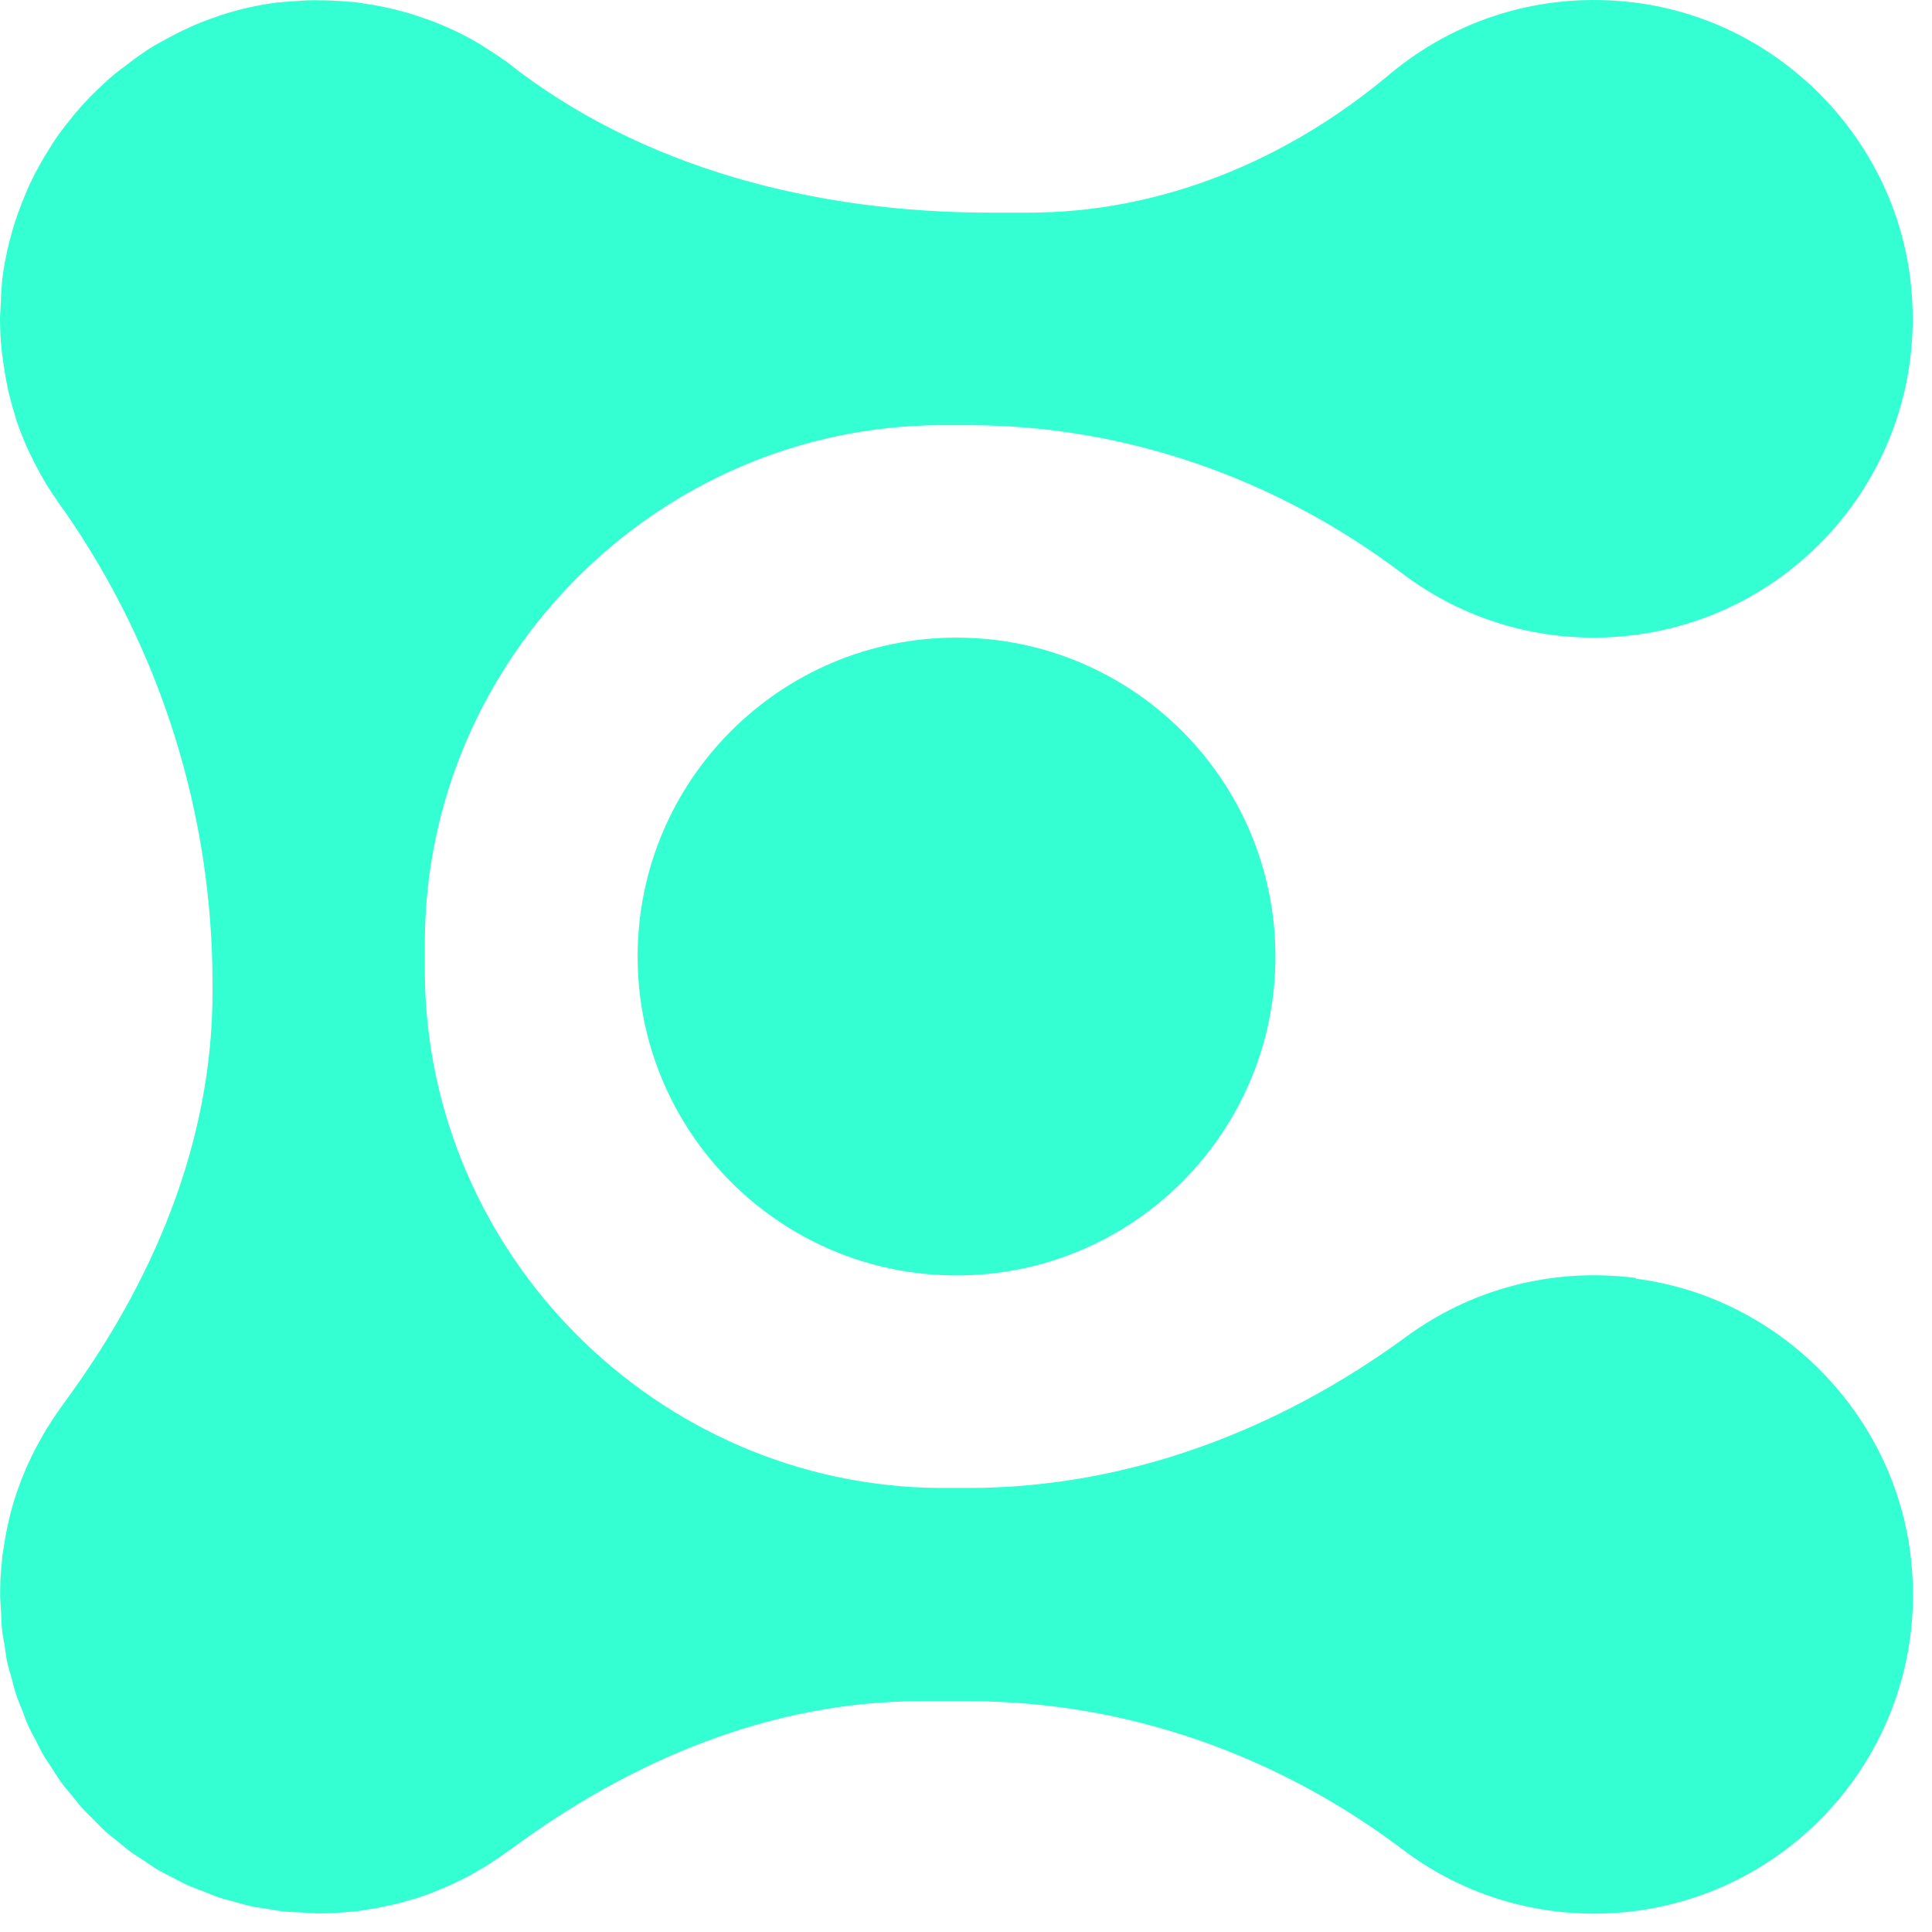
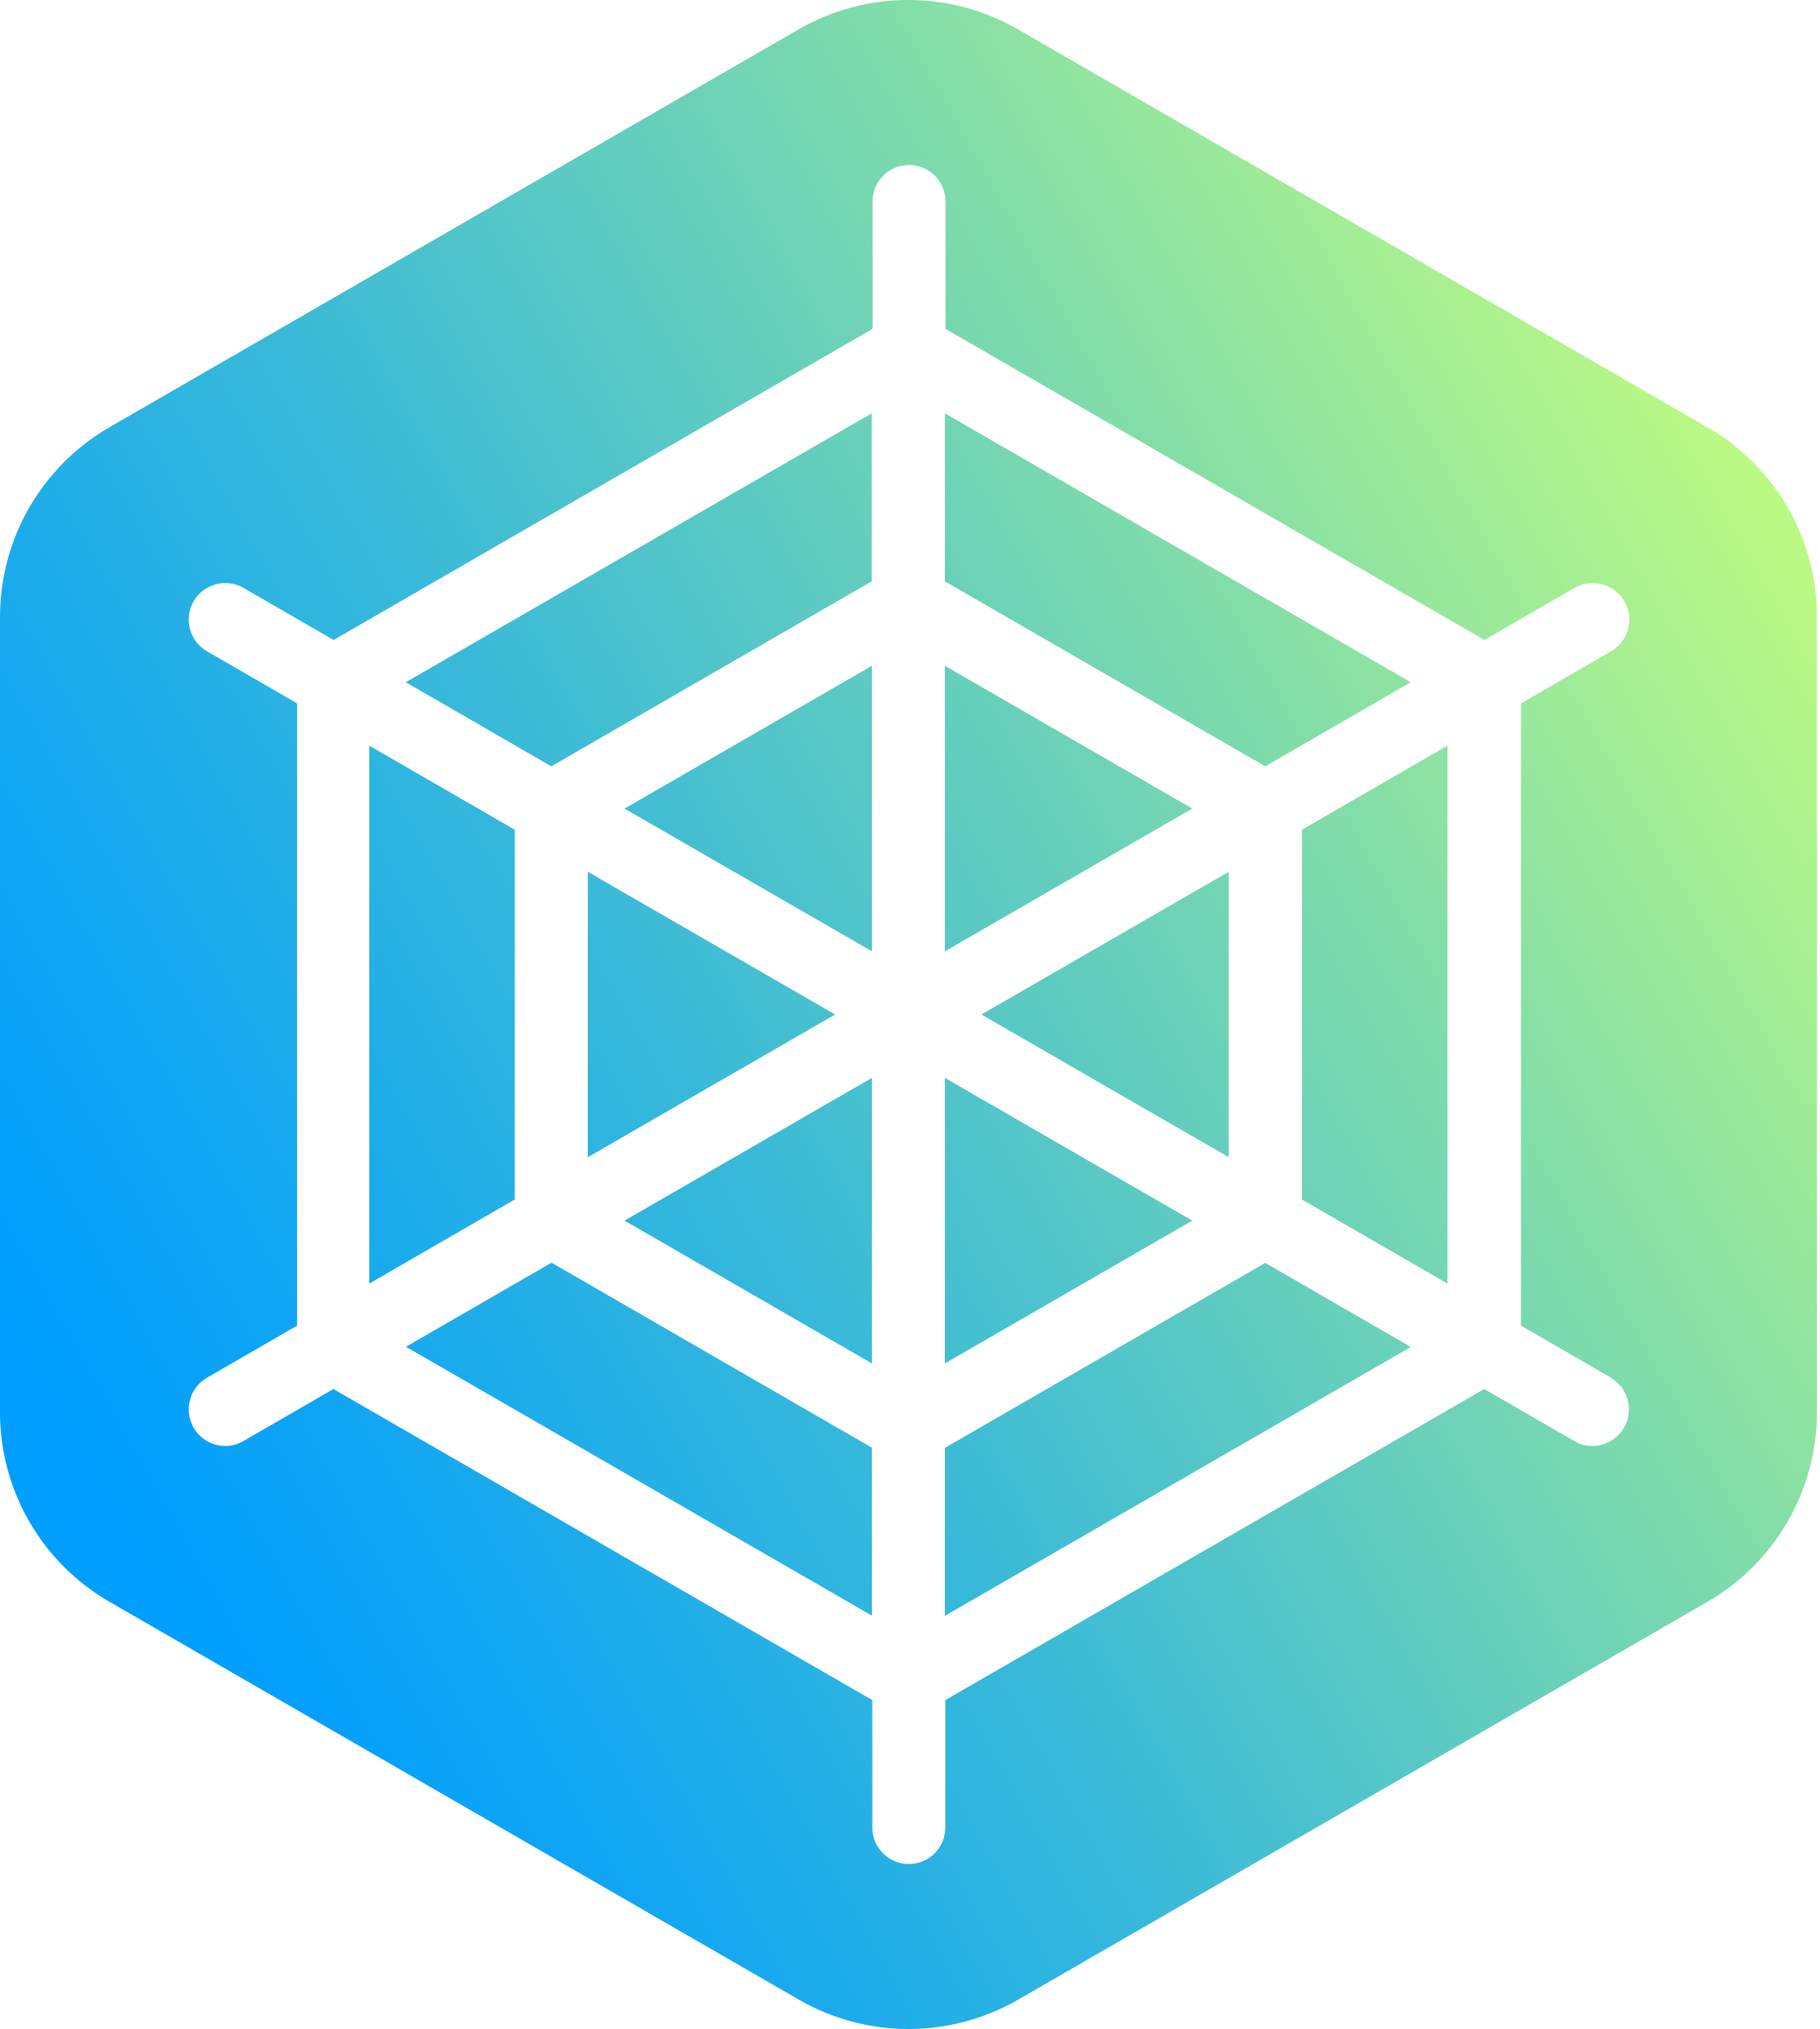
- <svg xmlns="http://www.w3.org/2000/svg" width="30" height="30" viewBox="0 0 30 30" fill="none">
-   <path d="M25.403 19.844C24.066 19.673 22.815 20.038 21.838 20.755C19.849 22.213 17.503 23.105 15.035 23.105H14.663C14.638 23.105 14.613 23.105 14.587 23.105C10.218 23.072 6.629 19.486 6.597 15.114C6.597 15.089 6.597 15.063 6.597 15.038V14.666C6.597 14.641 6.597 14.615 6.597 14.59C6.629 10.216 10.222 6.627 14.594 6.602C14.617 6.602 14.638 6.602 14.661 6.602H15.035C17.476 6.602 19.828 7.434 21.776 8.906C22.603 9.532 23.633 9.901 24.749 9.901C27.67 9.901 30.002 7.371 29.669 4.384C29.422 2.149 27.631 0.326 25.399 0.042C23.938 -0.145 22.587 0.308 21.575 1.156C19.989 2.487 18.037 3.302 15.969 3.302H15.38C12.692 3.302 9.966 2.625 7.861 0.955C7.852 0.945 7.84 0.941 7.829 0.934C7.736 0.867 7.641 0.807 7.547 0.747C7.521 0.73 7.496 0.712 7.47 0.696C7.216 0.543 6.948 0.416 6.669 0.312C6.648 0.303 6.625 0.298 6.602 0.289C6.484 0.247 6.364 0.208 6.243 0.176C6.211 0.167 6.176 0.16 6.144 0.15C6.033 0.123 5.922 0.1 5.811 0.079C5.765 0.072 5.719 0.065 5.673 0.058C5.62 0.051 5.566 0.04 5.513 0.033C5.476 0.028 5.442 0.03 5.405 0.026C5.303 0.016 5.199 0.012 5.095 0.007C5.023 0.007 4.954 0.003 4.882 0.003C4.778 0.003 4.672 0.012 4.566 0.019C4.499 0.023 4.432 0.026 4.367 0.035C4.344 0.037 4.319 0.037 4.296 0.04C3.99 0.079 3.695 0.148 3.408 0.243C3.387 0.25 3.364 0.259 3.344 0.266C3.216 0.31 3.089 0.358 2.967 0.414C2.925 0.432 2.886 0.451 2.847 0.469C2.745 0.518 2.646 0.569 2.549 0.624C2.502 0.65 2.456 0.675 2.41 0.7C2.308 0.76 2.211 0.827 2.117 0.894L1.832 1.109C1.786 1.146 1.74 1.183 1.694 1.223C1.629 1.28 1.567 1.34 1.504 1.401C1.46 1.444 1.414 1.488 1.37 1.535C1.308 1.599 1.25 1.664 1.192 1.731C1.151 1.779 1.111 1.83 1.072 1.879C1.019 1.946 0.966 2.013 0.915 2.082C0.862 2.156 0.813 2.232 0.765 2.311C0.714 2.392 0.665 2.473 0.619 2.556C0.564 2.653 0.513 2.752 0.464 2.856C0.441 2.902 0.423 2.951 0.402 2.999C0.358 3.103 0.317 3.207 0.277 3.316C0.263 3.36 0.247 3.402 0.233 3.445C0.192 3.573 0.157 3.7 0.127 3.831C0.12 3.857 0.113 3.882 0.109 3.91C0.074 4.067 0.046 4.224 0.03 4.386C0.03 4.393 0.03 4.397 0.03 4.404C0.018 4.508 0.016 4.615 0.012 4.719C0.009 4.795 0 4.871 0 4.945C0 4.945 0 4.95 0 4.952C0 5.114 0.009 5.275 0.025 5.433C0.03 5.481 0.037 5.53 0.044 5.576C0.058 5.689 0.076 5.802 0.097 5.913C0.109 5.966 0.118 6.02 0.129 6.073C0.157 6.188 0.187 6.301 0.222 6.412C0.233 6.452 0.245 6.493 0.256 6.532C0.305 6.673 0.358 6.81 0.418 6.946C0.444 7.002 0.471 7.057 0.499 7.112C0.538 7.193 0.578 7.272 0.622 7.35C0.656 7.415 0.693 7.478 0.732 7.54C0.772 7.605 0.813 7.665 0.855 7.727C0.899 7.794 0.943 7.859 0.991 7.923L0.996 7.928C2.496 10.084 3.3 12.646 3.3 15.274V15.405C3.3 17.737 2.378 19.911 0.994 21.785C0.98 21.804 0.966 21.824 0.952 21.845C0.913 21.898 0.876 21.954 0.839 22.009C0.802 22.065 0.767 22.118 0.732 22.173C0.696 22.233 0.661 22.291 0.628 22.354C0.598 22.407 0.568 22.46 0.541 22.515C0.506 22.582 0.474 22.649 0.441 22.719C0.418 22.767 0.397 22.818 0.377 22.869C0.344 22.945 0.314 23.021 0.287 23.1C0.27 23.146 0.254 23.19 0.24 23.236C0.213 23.319 0.187 23.403 0.166 23.488C0.155 23.532 0.143 23.578 0.134 23.624C0.113 23.71 0.095 23.795 0.081 23.881C0.072 23.934 0.065 23.989 0.055 24.043C0.049 24.093 0.037 24.142 0.032 24.193C0.03 24.216 0.032 24.237 0.028 24.26C0.012 24.41 0.002 24.562 0.002 24.715C0.002 24.727 0.002 24.741 0.002 24.752C0.002 24.754 0.002 24.757 0.002 24.759C0.002 24.849 0.012 24.939 0.016 25.029C0.021 25.117 0.021 25.207 0.03 25.293C0.039 25.383 0.058 25.468 0.072 25.556C0.085 25.642 0.095 25.732 0.113 25.815C0.132 25.9 0.159 25.984 0.183 26.069C0.206 26.152 0.224 26.238 0.252 26.319C0.28 26.402 0.314 26.48 0.347 26.561C0.377 26.64 0.404 26.723 0.439 26.799C0.474 26.875 0.515 26.949 0.555 27.023C0.594 27.1 0.631 27.18 0.675 27.254C0.716 27.326 0.767 27.393 0.811 27.465C0.857 27.536 0.903 27.61 0.954 27.682C1.005 27.751 1.061 27.814 1.114 27.878C1.167 27.943 1.218 28.012 1.275 28.075C1.331 28.137 1.393 28.193 1.451 28.253C1.511 28.313 1.569 28.377 1.634 28.435C1.694 28.491 1.761 28.539 1.823 28.59C1.89 28.645 1.957 28.703 2.029 28.756C2.096 28.805 2.167 28.846 2.237 28.893C2.308 28.941 2.38 28.992 2.454 29.036C2.528 29.08 2.604 29.114 2.68 29.154C2.757 29.193 2.831 29.237 2.909 29.272C2.985 29.306 3.066 29.334 3.145 29.364C3.228 29.396 3.307 29.431 3.392 29.461C3.473 29.489 3.556 29.507 3.639 29.53C3.725 29.553 3.808 29.581 3.896 29.6C3.981 29.618 4.069 29.628 4.155 29.641C4.242 29.655 4.33 29.674 4.418 29.683C4.506 29.692 4.594 29.692 4.681 29.697C4.771 29.701 4.859 29.711 4.952 29.711C4.954 29.711 4.956 29.711 4.959 29.711C4.97 29.711 4.984 29.711 4.996 29.711C5.15 29.711 5.301 29.699 5.451 29.685C5.474 29.685 5.495 29.685 5.518 29.681C5.569 29.676 5.617 29.665 5.668 29.657C5.721 29.651 5.777 29.641 5.83 29.632C5.915 29.616 6.001 29.597 6.086 29.579C6.132 29.567 6.176 29.558 6.223 29.547C6.308 29.523 6.391 29.498 6.474 29.473C6.521 29.459 6.567 29.443 6.613 29.427C6.692 29.399 6.768 29.369 6.842 29.336C6.893 29.316 6.944 29.292 6.992 29.272C7.061 29.239 7.128 29.207 7.195 29.175C7.251 29.147 7.304 29.117 7.357 29.087C7.417 29.052 7.477 29.017 7.535 28.983C7.591 28.948 7.646 28.913 7.699 28.877C7.755 28.84 7.81 28.803 7.863 28.763C7.882 28.749 7.902 28.736 7.923 28.722C9.797 27.335 11.972 26.416 14.303 26.416H15.04C17.48 26.416 19.832 27.247 21.78 28.719C22.608 29.346 23.638 29.715 24.754 29.715C27.675 29.715 30.006 27.185 29.673 24.197C29.426 21.963 27.635 20.14 25.403 19.856V19.844Z" fill="#34FFD3" />
-   <path d="M14.853 19.805C17.588 19.805 19.805 17.588 19.805 14.853C19.805 12.118 17.588 9.901 14.853 9.901C12.118 9.901 9.901 12.118 9.901 14.853C9.901 17.588 12.118 19.805 14.853 19.805Z" fill="#34FFD3" />
+ <svg xmlns="http://www.w3.org/2000/svg" width="26" height="29" viewBox="0 0 26 29" fill="none">
+   <path d="M12.459 13.597V9.516L8.924 11.557L12.459 13.597ZM8.399 12.46V16.54L11.934 14.5L8.399 12.46ZM7.878 10.953L12.456 8.309V5.908L5.798 9.751L7.878 10.953ZM20.16 9.751L13.502 5.908V8.309L18.08 10.953L20.16 9.751ZM12.459 19.487V15.406L8.924 17.446L12.459 19.487ZM7.356 11.859L5.276 10.657V18.346L7.356 17.144V11.856V11.859ZM5.801 19.249L12.459 23.092V20.691L7.881 18.047L5.801 19.249ZM13.502 20.694V23.095L20.16 19.252L18.08 18.05L13.502 20.694ZM24.393 6.104L14.545 0.419C13.575 -0.14 12.383 -0.14 11.413 0.419L1.568 6.104C0.598 6.662 0 7.699 0 8.815V20.185C0 21.304 0.598 22.338 1.568 22.896L11.416 28.581C12.386 29.14 13.578 29.14 14.548 28.581L24.396 22.896C25.366 22.338 25.964 21.301 25.964 20.185V8.815C25.964 7.696 25.366 6.662 24.396 6.104H24.393ZM23.015 19.691C23.265 19.834 23.35 20.154 23.207 20.405C23.109 20.572 22.935 20.667 22.755 20.667C22.667 20.667 22.578 20.646 22.496 20.597L21.209 19.853L13.508 24.299V26.12C13.508 26.41 13.273 26.642 12.986 26.642C12.7 26.642 12.465 26.407 12.465 26.12V24.299L4.764 19.853L3.477 20.597C3.395 20.646 3.306 20.667 3.218 20.667C3.038 20.667 2.861 20.572 2.766 20.405C2.623 20.154 2.708 19.834 2.958 19.691L4.245 18.947V10.053L2.958 9.309C2.708 9.166 2.623 8.845 2.766 8.595C2.91 8.345 3.23 8.26 3.48 8.403L4.767 9.147L12.468 4.701V2.88C12.468 2.59 12.703 2.358 12.989 2.358C13.276 2.358 13.511 2.593 13.511 2.88V4.701L21.212 9.147L22.499 8.403C22.749 8.26 23.07 8.345 23.213 8.595C23.356 8.845 23.271 9.166 23.021 9.309L21.734 10.053V18.947L23.021 19.691H23.015ZM13.502 9.516V13.597L17.037 11.557L13.502 9.516ZM18.604 17.144L20.684 18.346V10.657L18.604 11.859V17.147V17.144ZM13.502 15.406V19.487L17.037 17.446L13.502 15.406ZM17.558 16.54V12.46L14.024 14.5L17.558 16.54Z" fill="url(#paint0_linear_1610_13)" />
+   <defs>
+     <linearGradient id="paint0_linear_1610_13" x1="1.369" y1="21.021" x2="25.256" y2="7.607" gradientUnits="userSpaceOnUse">
+       <stop stop-color="#009EFF" />
+       <stop offset="0.13" stop-color="#10A6F3" />
+       <stop offset="0.39" stop-color="#3CBBD7" />
+       <stop offset="0.74" stop-color="#83DDA9" />
+       <stop offset="1" stop-color="#BBF985" />
+     </linearGradient>
+   </defs>
</svg>
